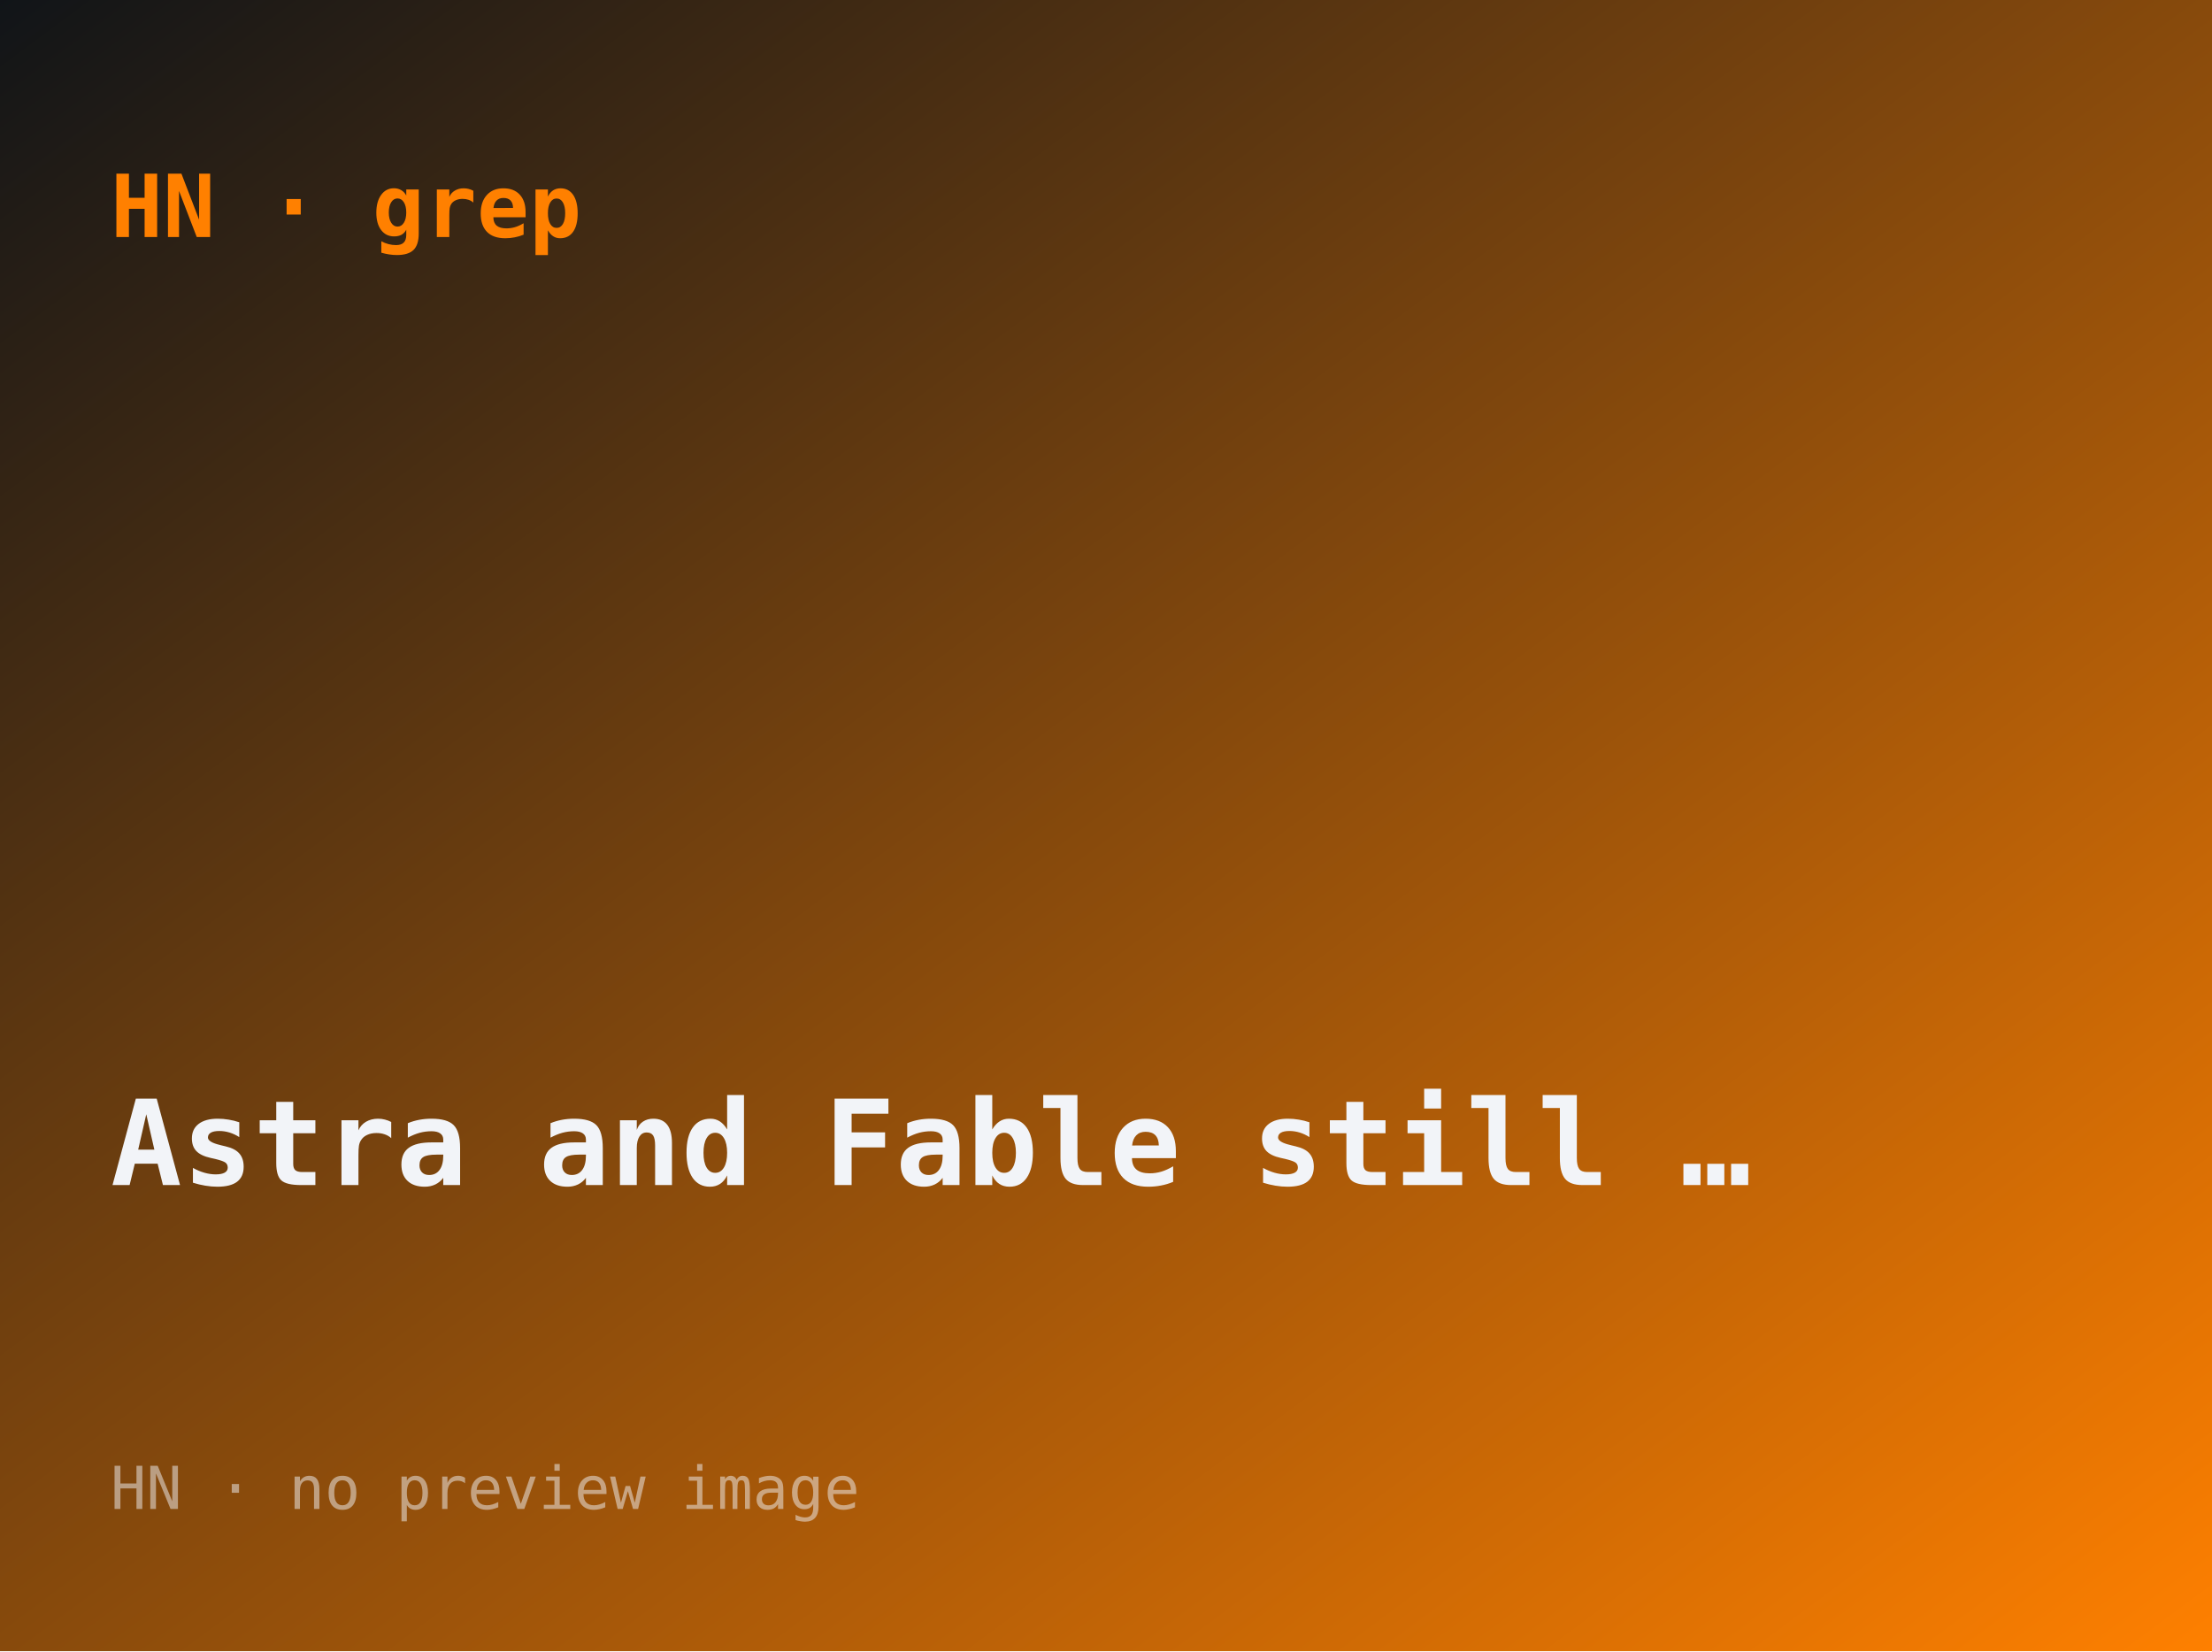
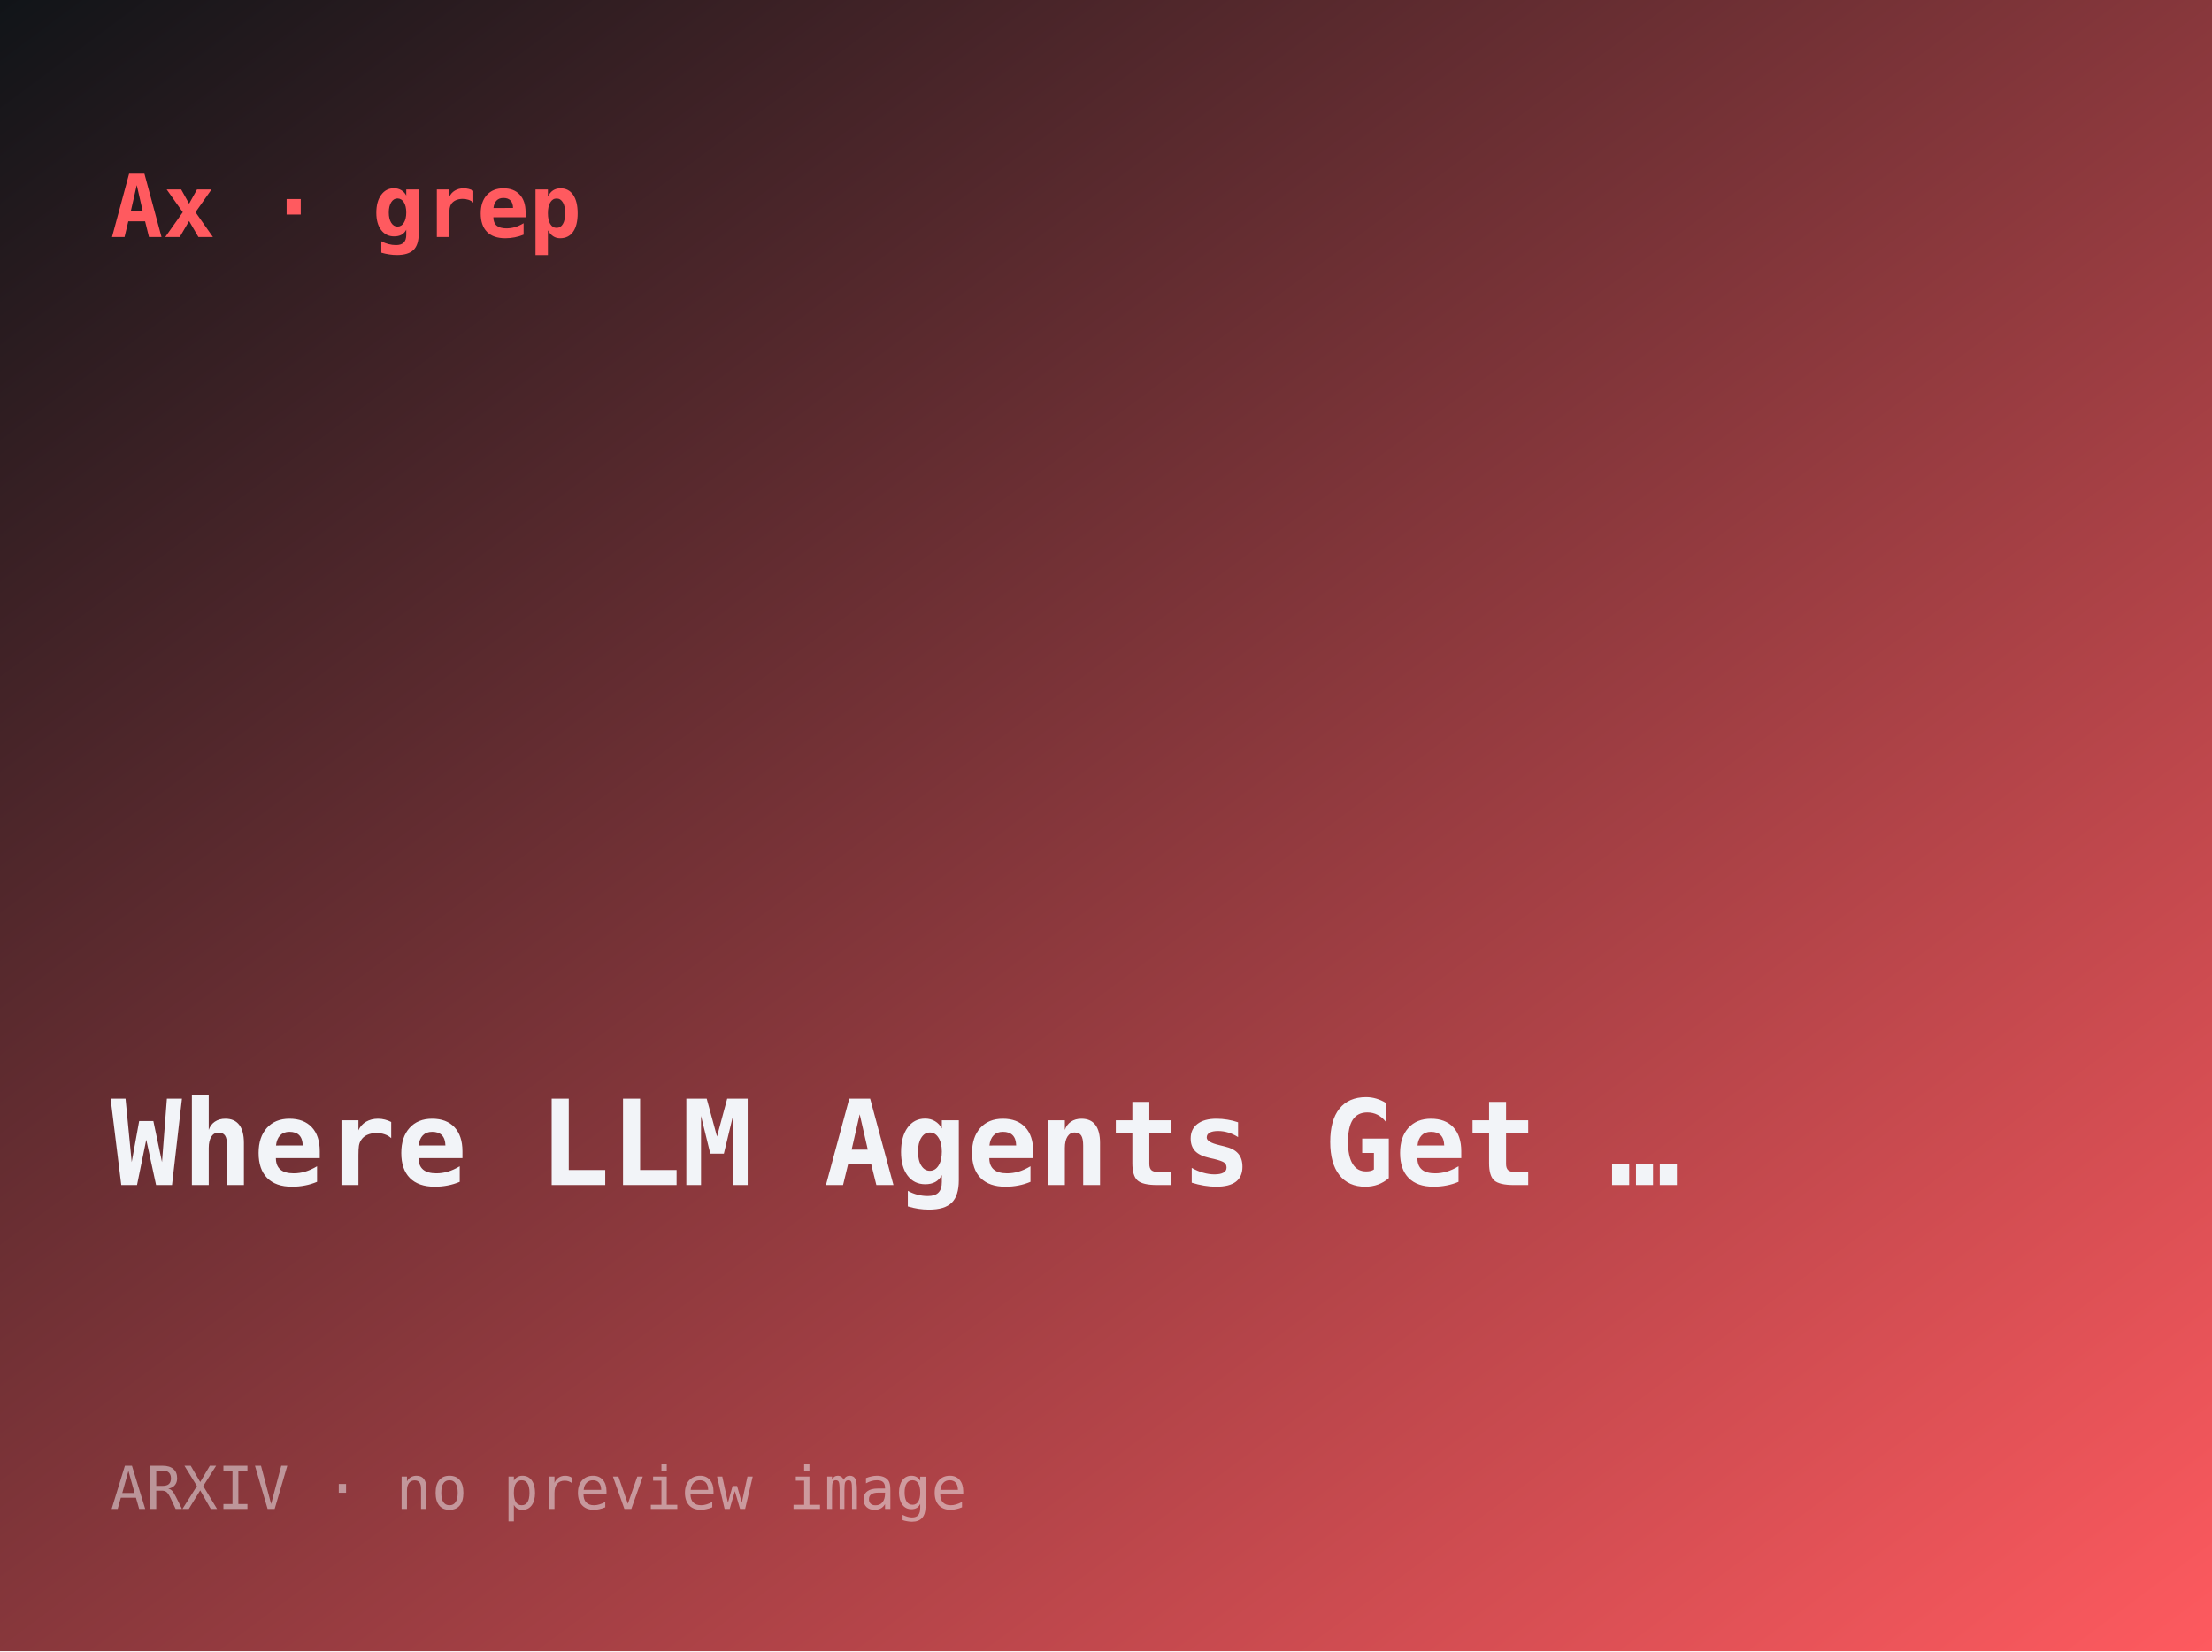
- <svg xmlns="http://www.w3.org/2000/svg" width="560" height="418" viewBox="0 0 560 418" role="img" aria-label="Astra and Fable still hack on simple variants of alignment evals from 2025">
+ <svg xmlns="http://www.w3.org/2000/svg" width="560" height="418" viewBox="0 0 560 418" role="img" aria-label="Where LLM Agents Get Stuck Debugging Databases: Access More Than Reasoning">
  <defs>
    <linearGradient id="g" x1="0" y1="0" x2="1" y2="1">
      <stop offset="0" stop-color="#101418" />
-       <stop offset="1" stop-color="#ff8000" />
+       <stop offset="1" stop-color="#ff5a5f" />
    </linearGradient>
  </defs>
  <rect width="560" height="418" fill="url(#g)" />
-   <text x="28" y="60" font-family="ui-monospace,monospace" font-size="22" fill="#ff8000" font-weight="700">HN · grep</text>
-   <text x="28" y="300" font-family="ui-monospace,monospace" font-size="30" fill="#f2f4f8" font-weight="600">Astra and Fable still …</text>
-   <text x="28" y="382" font-family="ui-monospace,monospace" font-size="15" fill="rgba(242,244,248,.5)">HN · no preview image</text>
+   <text x="28" y="60" font-family="ui-monospace,monospace" font-size="22" fill="#ff5a5f" font-weight="700">Ax · grep</text>
+   <text x="28" y="300" font-family="ui-monospace,monospace" font-size="30" fill="#f2f4f8" font-weight="600">Where LLM Agents Get …</text>
+   <text x="28" y="382" font-family="ui-monospace,monospace" font-size="15" fill="rgba(242,244,248,.5)">ARXIV · no preview image</text>
</svg>
